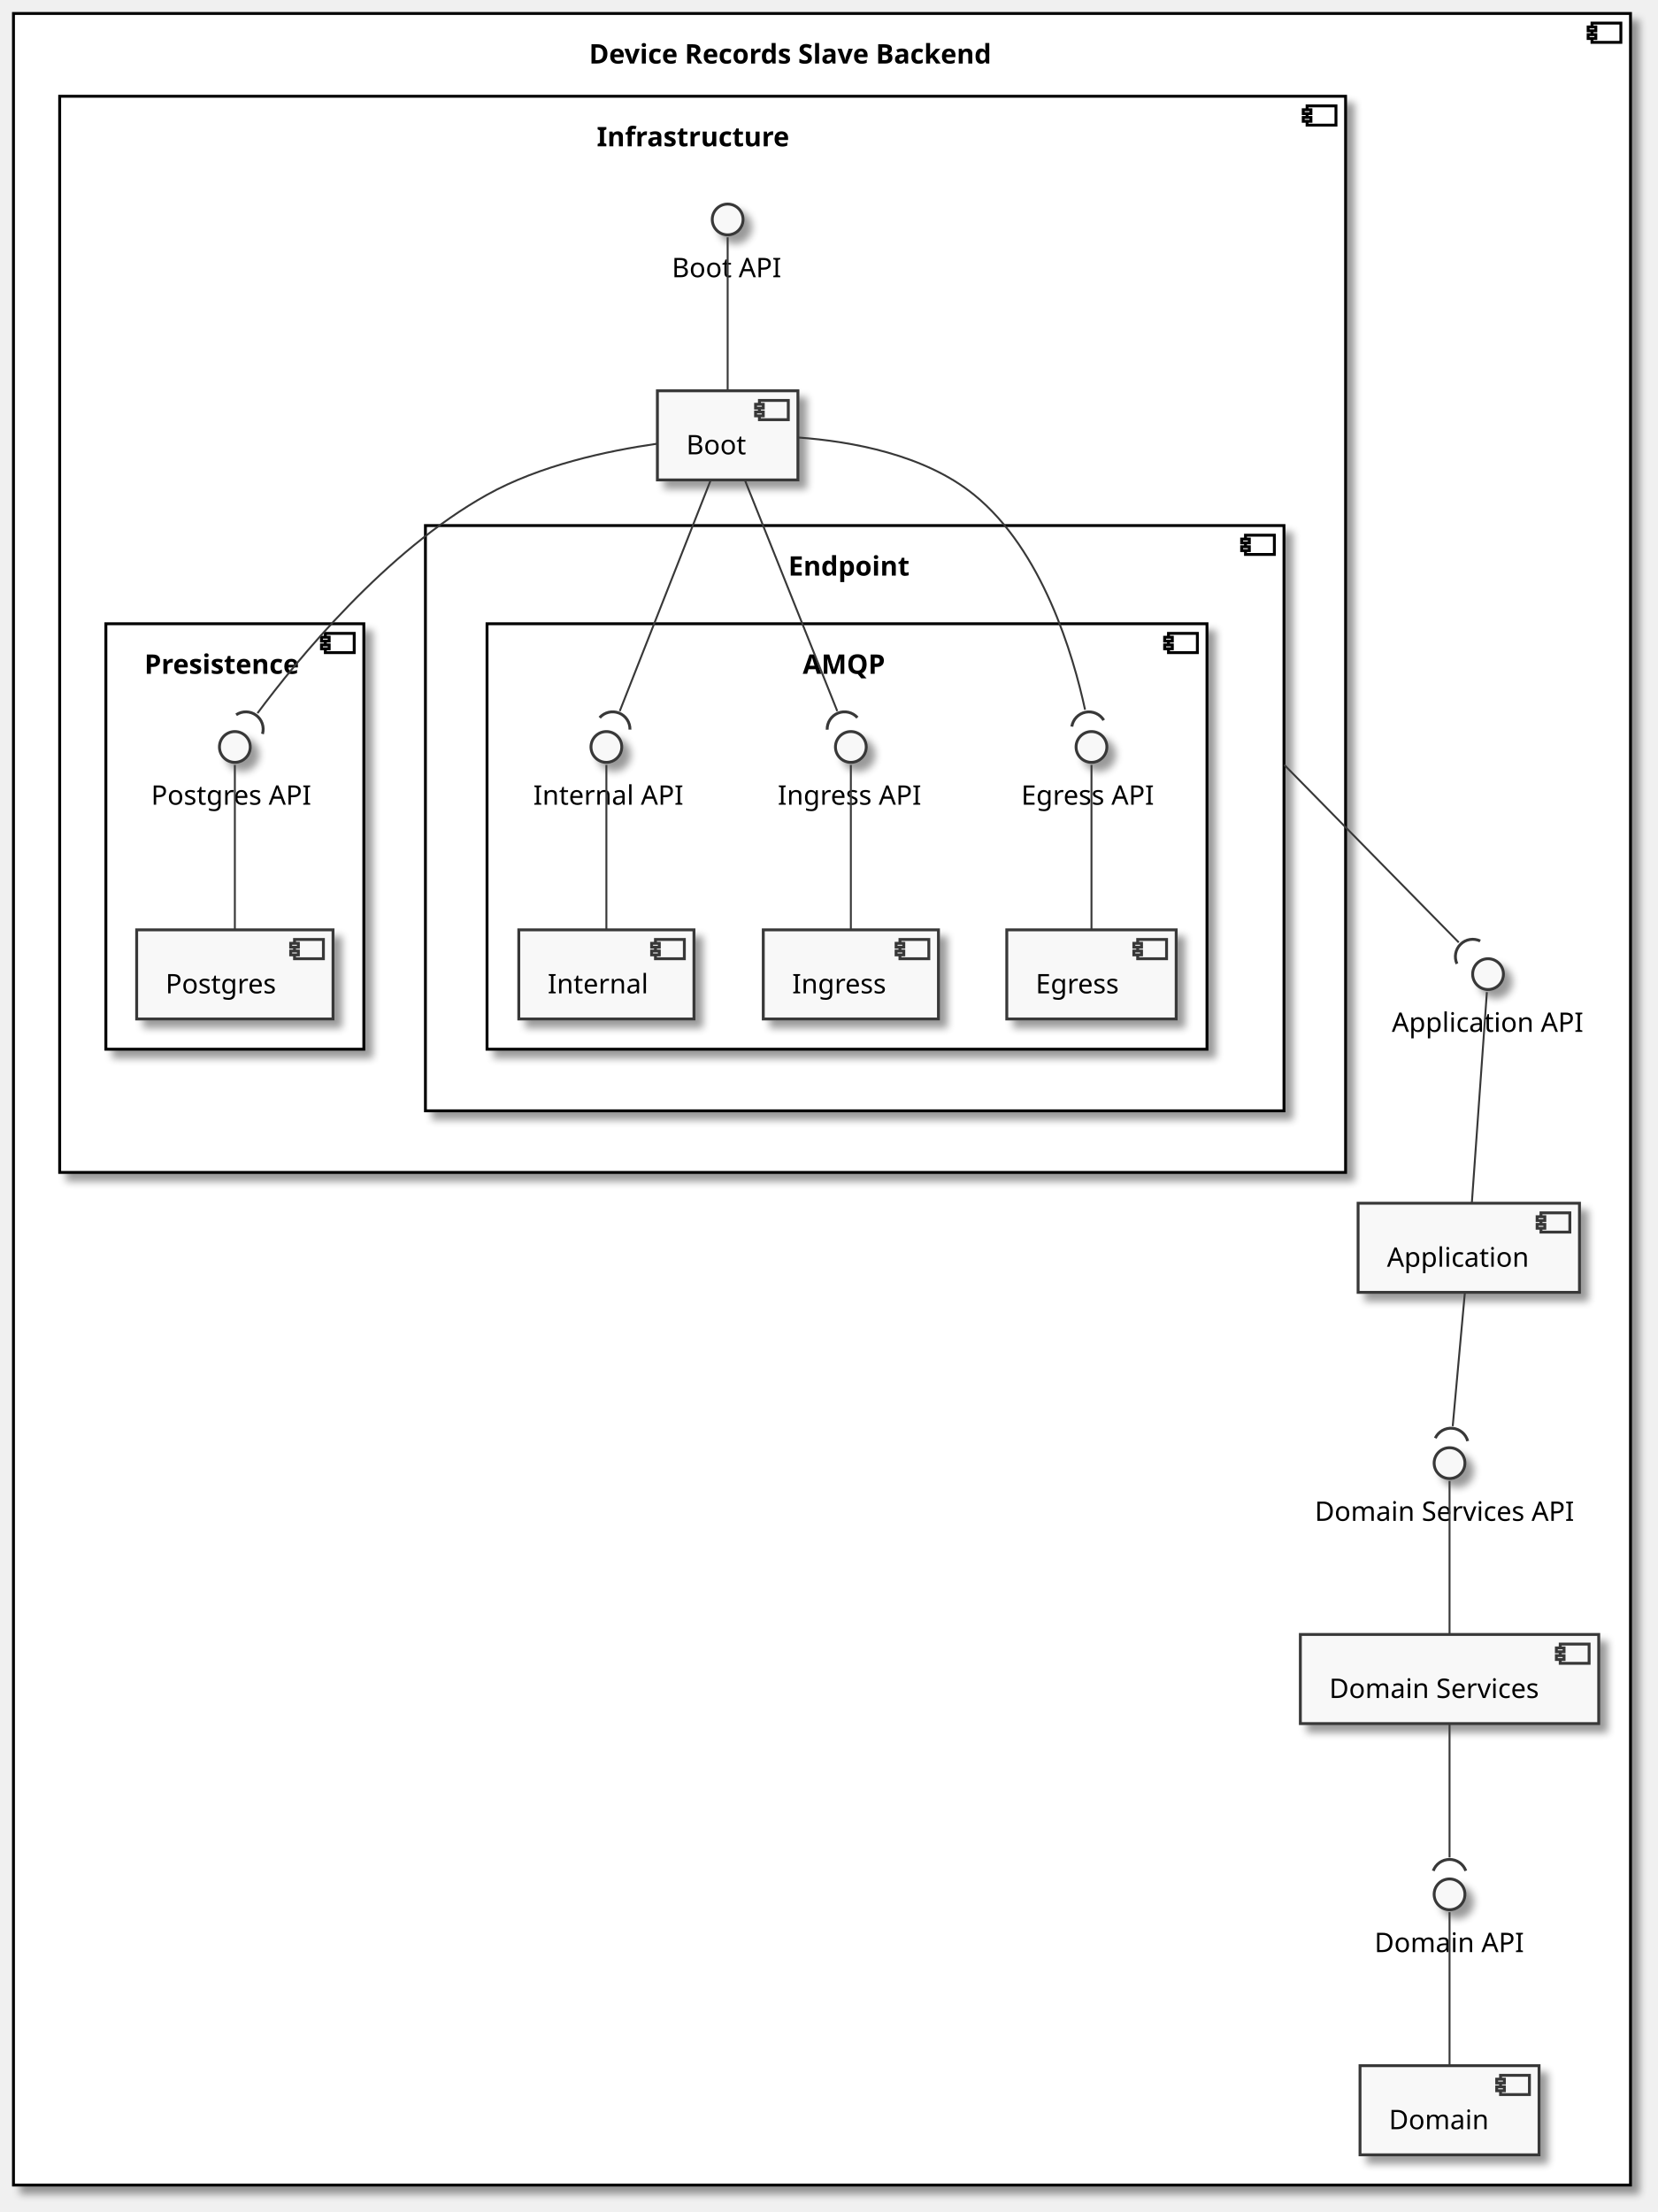
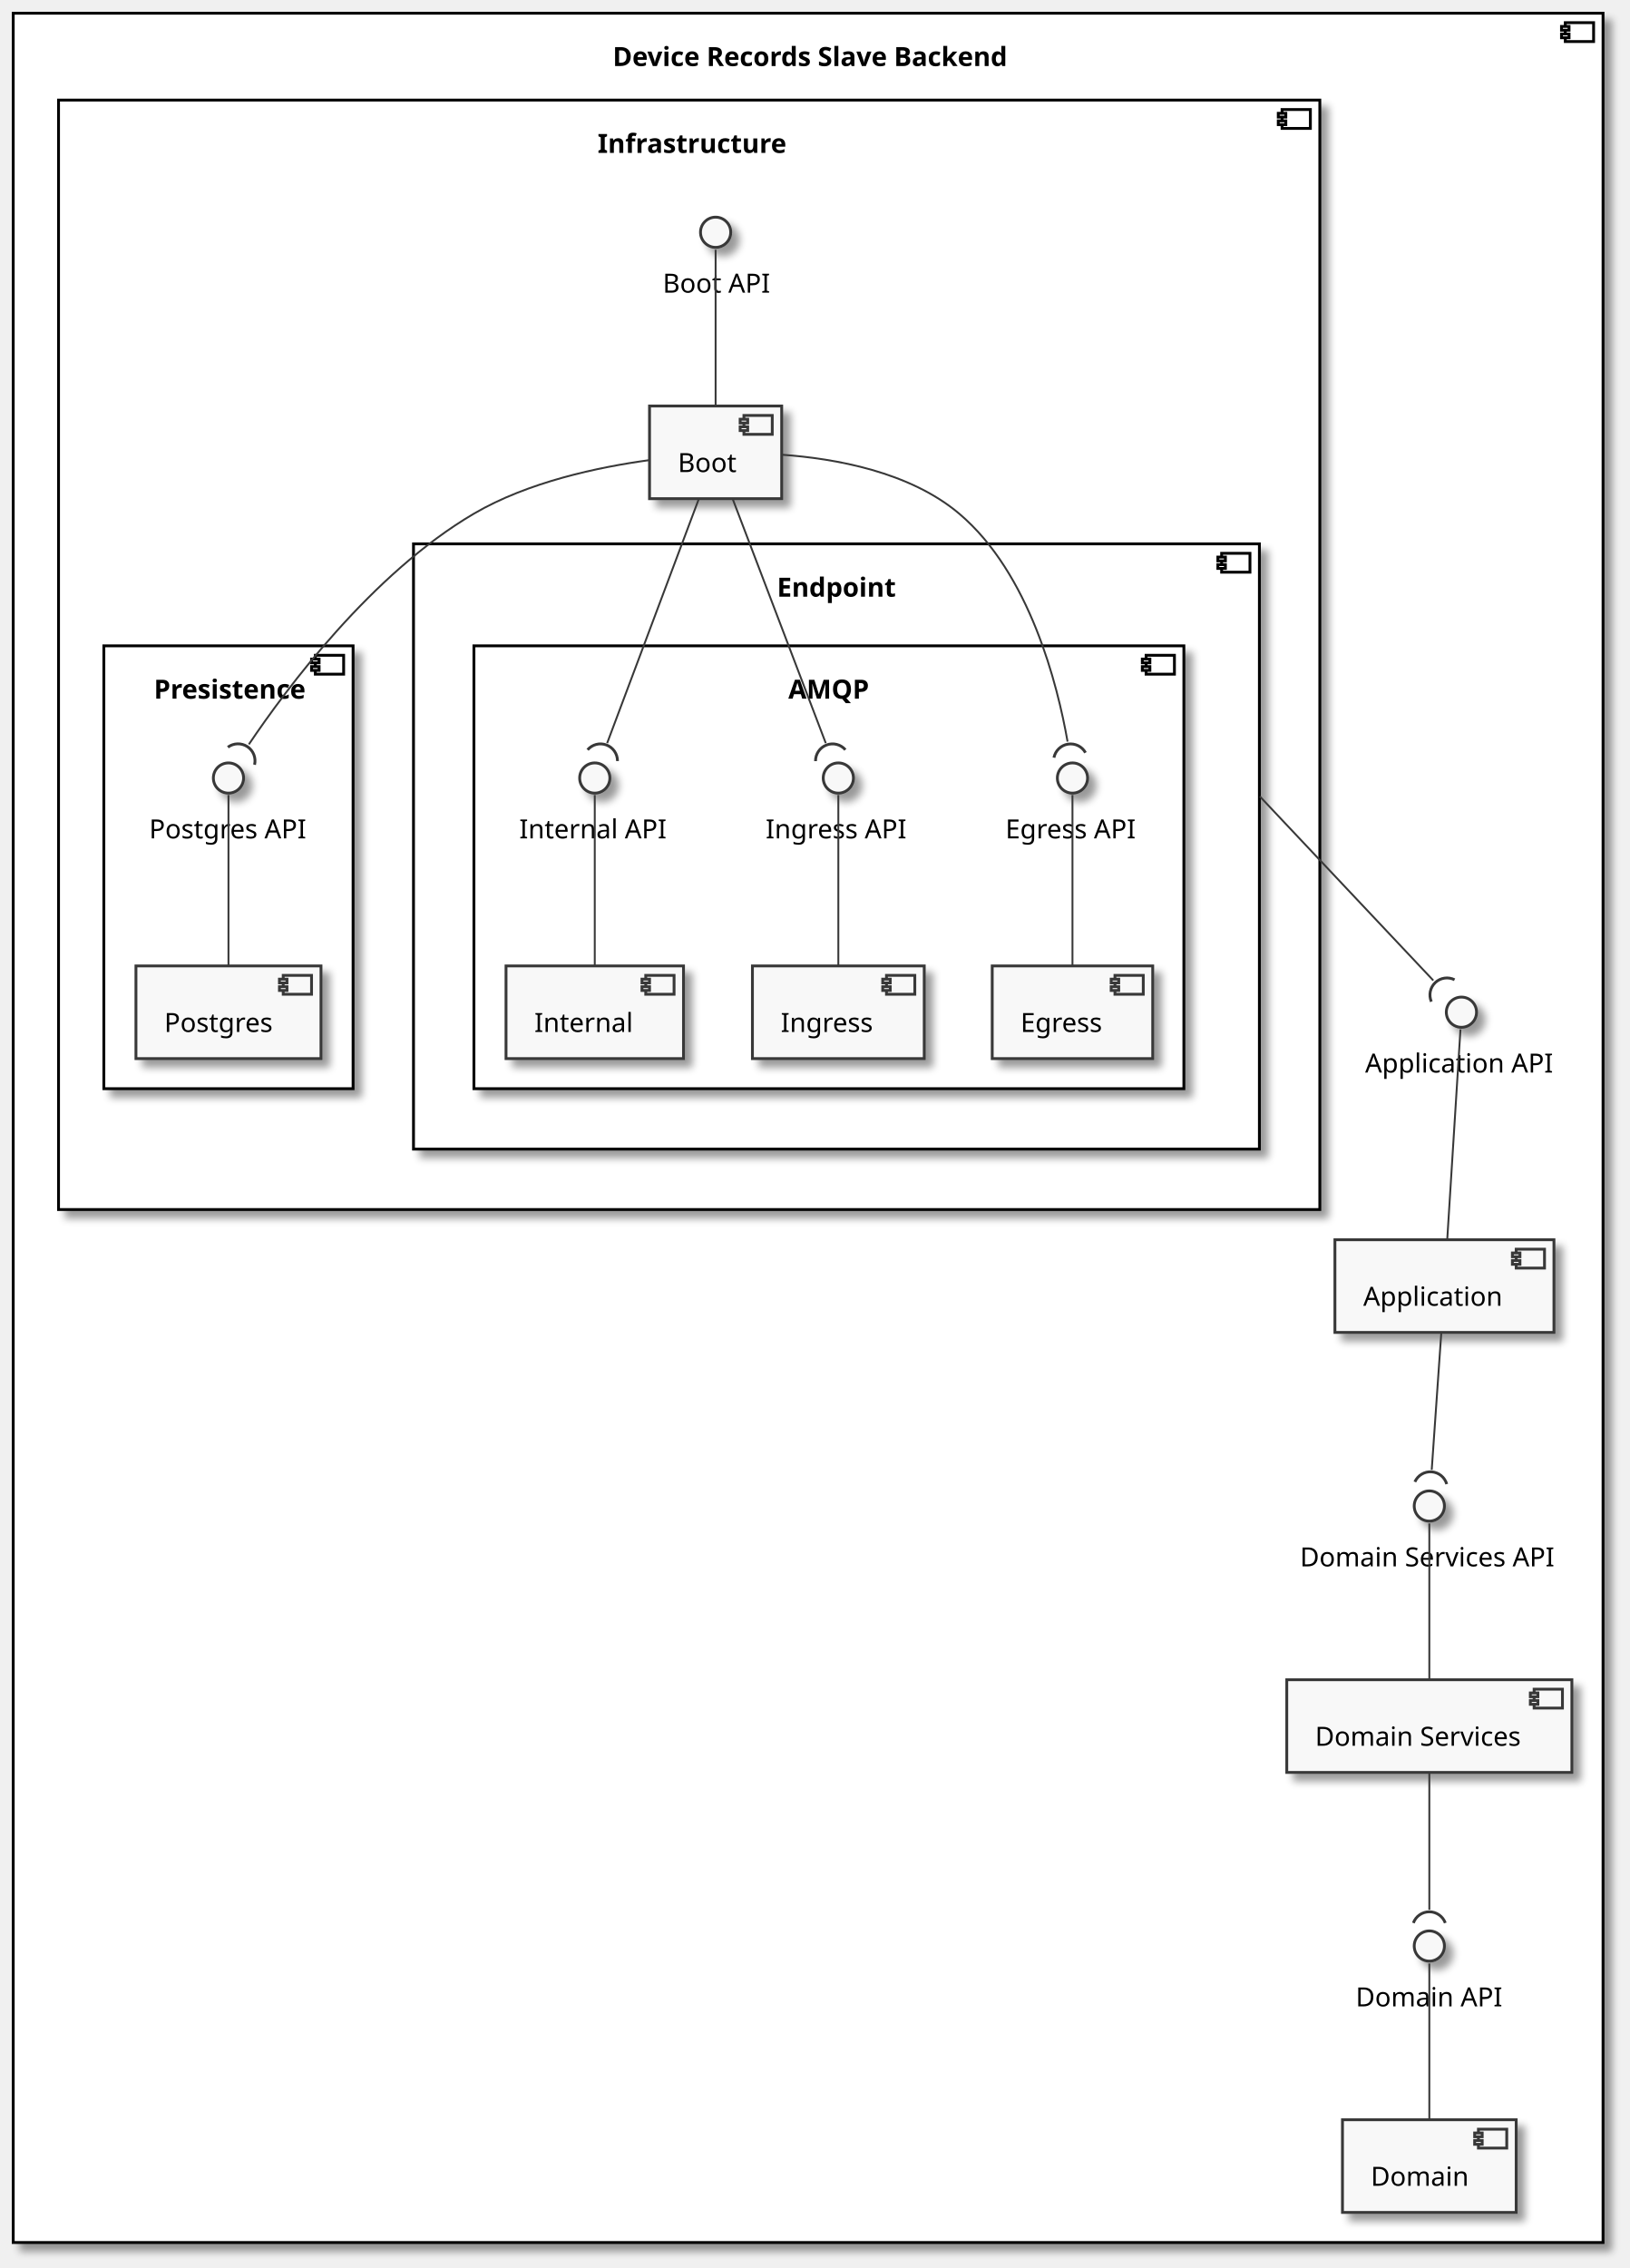
- <svg xmlns="http://www.w3.org/2000/svg" contentScriptType="application/ecmascript" contentStyleType="text/css" height="1149px" preserveAspectRatio="none" style="width:861px;height:1149px;background:#FFFFFF;" version="1.1" viewBox="0 0 861 1149" width="861px" zoomAndPan="magnify">
+ <svg xmlns="http://www.w3.org/2000/svg" contentScriptType="application/ecmascript" contentStyleType="text/css" height="1201px" preserveAspectRatio="none" style="width:863px;height:1201px;background:#FFFFFF;" version="1.1" viewBox="0 0 863 1201" width="863px" zoomAndPan="magnify">
  <defs>
    <filter height="300%" id="fyhi5poh8ytoq" width="300%" x="-1" y="-1">
      <feGaussianBlur result="blurOut" stdDeviation="2.0" />
      <feColorMatrix in="blurOut" result="blurOut2" type="matrix" values="0 0 0 0 0 0 0 0 0 0 0 0 0 0 0 0 0 0 .4 0" />
      <feOffset dx="4.0" dy="4.0" in="blurOut2" result="blurOut3" />
      <feBlend in="SourceGraphic" in2="blurOut3" mode="normal" />
    </filter>
  </defs>
  <g>
-     <rect fill="#FFFFFF" filter="url(#fyhi5poh8ytoq)" height="1128" style="stroke:#000000;stroke-width:1.5;" width="840" x="7" y="7" />
-     <rect fill="#FFFFFF" height="10" style="stroke:#000000;stroke-width:1.5;" width="15" x="827" y="12" />
-     <rect fill="#FFFFFF" height="2" style="stroke:#000000;stroke-width:1.5;" width="4" x="825" y="14" />
-     <rect fill="#FFFFFF" height="2" style="stroke:#000000;stroke-width:1.5;" width="4" x="825" y="18" />
-     <text fill="#000000" font-family="sans-serif" font-size="14" font-weight="bold" lengthAdjust="spacing" textLength="242" x="306" y="32.995">Device Records Slave Backend</text>
-     <rect fill="#FFFFFF" filter="url(#fyhi5poh8ytoq)" height="559" style="stroke:#000000;stroke-width:1.5;" width="668" x="31" y="50" />
-     <rect fill="#FFFFFF" height="10" style="stroke:#000000;stroke-width:1.5;" width="15" x="679" y="55" />
-     <rect fill="#FFFFFF" height="2" style="stroke:#000000;stroke-width:1.5;" width="4" x="677" y="57" />
-     <rect fill="#FFFFFF" height="2" style="stroke:#000000;stroke-width:1.5;" width="4" x="677" y="61" />
-     <text fill="#000000" font-family="sans-serif" font-size="14" font-weight="bold" lengthAdjust="spacing" textLength="110" x="310" y="75.995">Infrastructure</text>
-     <rect fill="#FFFFFF" filter="url(#fyhi5poh8ytoq)" height="221" style="stroke:#000000;stroke-width:1.5;" width="134" x="55" y="324" />
-     <rect fill="#FFFFFF" height="10" style="stroke:#000000;stroke-width:1.5;" width="15" x="169" y="329" />
-     <rect fill="#FFFFFF" height="2" style="stroke:#000000;stroke-width:1.5;" width="4" x="167" y="331" />
-     <rect fill="#FFFFFF" height="2" style="stroke:#000000;stroke-width:1.5;" width="4" x="167" y="335" />
-     <text fill="#000000" font-family="sans-serif" font-size="14" font-weight="bold" lengthAdjust="spacing" textLength="94" x="75" y="349.995">Presistence</text>
-     <rect fill="#FFFFFF" filter="url(#fyhi5poh8ytoq)" height="304" style="stroke:#000000;stroke-width:1.5;" width="446" x="221" y="273" />
-     <rect fill="#FFFFFF" height="10" style="stroke:#000000;stroke-width:1.5;" width="15" x="647" y="278" />
-     <rect fill="#FFFFFF" height="2" style="stroke:#000000;stroke-width:1.5;" width="4" x="645" y="280" />
-     <rect fill="#FFFFFF" height="2" style="stroke:#000000;stroke-width:1.5;" width="4" x="645" y="284" />
-     <text fill="#000000" font-family="sans-serif" font-size="14" font-weight="bold" lengthAdjust="spacing" textLength="69" x="409.5" y="298.995">Endpoint</text>
-     <rect fill="#FFFFFF" filter="url(#fyhi5poh8ytoq)" height="221" style="stroke:#000000;stroke-width:1.5;" width="374" x="253" y="324" />
-     <rect fill="#FFFFFF" height="10" style="stroke:#000000;stroke-width:1.5;" width="15" x="607" y="329" />
-     <rect fill="#FFFFFF" height="2" style="stroke:#000000;stroke-width:1.5;" width="4" x="605" y="331" />
-     <rect fill="#FFFFFF" height="2" style="stroke:#000000;stroke-width:1.5;" width="4" x="605" y="335" />
-     <text fill="#000000" font-family="sans-serif" font-size="14" font-weight="bold" lengthAdjust="spacing" textLength="46" x="417" y="349.995">AMQP</text>
-     <rect fill="#F8F8F8" filter="url(#fyhi5poh8ytoq)" height="46.297" style="stroke:#383838;stroke-width:1.5;" width="115" x="705.5" y="625" />
-     <rect fill="#F8F8F8" height="10" style="stroke:#383838;stroke-width:1.5;" width="15" x="800.5" y="630" />
-     <rect fill="#F8F8F8" height="2" style="stroke:#383838;stroke-width:1.5;" width="4" x="798.5" y="632" />
-     <rect fill="#F8F8F8" height="2" style="stroke:#383838;stroke-width:1.5;" width="4" x="798.5" y="636" />
-     <text fill="#000000" font-family="sans-serif" font-size="14" lengthAdjust="spacing" textLength="75" x="720.5" y="657.995">Application</text>
-     <rect fill="#F8F8F8" filter="url(#fyhi5poh8ytoq)" height="46.297" style="stroke:#383838;stroke-width:1.5;" width="93" x="706.5" y="1073" />
-     <rect fill="#F8F8F8" height="10" style="stroke:#383838;stroke-width:1.5;" width="15" x="779.5" y="1078" />
-     <rect fill="#F8F8F8" height="2" style="stroke:#383838;stroke-width:1.5;" width="4" x="777.5" y="1080" />
-     <rect fill="#F8F8F8" height="2" style="stroke:#383838;stroke-width:1.5;" width="4" x="777.5" y="1084" />
-     <text fill="#000000" font-family="sans-serif" font-size="14" lengthAdjust="spacing" textLength="53" x="721.5" y="1105.995">Domain</text>
-     <rect fill="#F8F8F8" filter="url(#fyhi5poh8ytoq)" height="46.297" style="stroke:#383838;stroke-width:1.5;" width="155" x="675.5" y="849" />
-     <rect fill="#F8F8F8" height="10" style="stroke:#383838;stroke-width:1.5;" width="15" x="810.5" y="854" />
-     <rect fill="#F8F8F8" height="2" style="stroke:#383838;stroke-width:1.5;" width="4" x="808.5" y="856" />
-     <rect fill="#F8F8F8" height="2" style="stroke:#383838;stroke-width:1.5;" width="4" x="808.5" y="860" />
-     <text fill="#000000" font-family="sans-serif" font-size="14" lengthAdjust="spacing" textLength="115" x="690.5" y="881.995">Domain Services</text>
-     <ellipse cx="773" cy="506" fill="#F8F8F8" filter="url(#fyhi5poh8ytoq)" rx="8" ry="8" style="stroke:#383838;stroke-width:1.5;" />
-     <text fill="#000000" font-family="sans-serif" font-size="14" lengthAdjust="spacing" textLength="100" x="723" y="535.995">Application API</text>
-     <ellipse cx="753" cy="984" fill="#F8F8F8" filter="url(#fyhi5poh8ytoq)" rx="8" ry="8" style="stroke:#383838;stroke-width:1.5;" />
-     <text fill="#000000" font-family="sans-serif" font-size="14" lengthAdjust="spacing" textLength="78" x="714" y="1013.995">Domain API</text>
-     <ellipse cx="753" cy="760" fill="#F8F8F8" filter="url(#fyhi5poh8ytoq)" rx="8" ry="8" style="stroke:#383838;stroke-width:1.5;" />
-     <text fill="#000000" font-family="sans-serif" font-size="14" lengthAdjust="spacing" textLength="140" x="683" y="789.995">Domain Services API</text>
-     <rect fill="#F8F8F8" filter="url(#fyhi5poh8ytoq)" height="46.297" style="stroke:#383838;stroke-width:1.5;" width="73" x="341.5" y="203" />
-     <rect fill="#F8F8F8" height="10" style="stroke:#383838;stroke-width:1.5;" width="15" x="394.5" y="208" />
-     <rect fill="#F8F8F8" height="2" style="stroke:#383838;stroke-width:1.5;" width="4" x="392.5" y="210" />
-     <rect fill="#F8F8F8" height="2" style="stroke:#383838;stroke-width:1.5;" width="4" x="392.5" y="214" />
-     <text fill="#000000" font-family="sans-serif" font-size="14" lengthAdjust="spacing" textLength="33" x="356.5" y="235.995">Boot</text>
-     <ellipse cx="378" cy="114" fill="#F8F8F8" filter="url(#fyhi5poh8ytoq)" rx="8" ry="8" style="stroke:#383838;stroke-width:1.5;" />
-     <text fill="#000000" font-family="sans-serif" font-size="14" lengthAdjust="spacing" textLength="58" x="349" y="143.995">Boot API</text>
-     <rect fill="#F8F8F8" filter="url(#fyhi5poh8ytoq)" height="46.297" style="stroke:#383838;stroke-width:1.5;" width="102" x="71" y="483" />
-     <rect fill="#F8F8F8" height="10" style="stroke:#383838;stroke-width:1.5;" width="15" x="153" y="488" />
-     <rect fill="#F8F8F8" height="2" style="stroke:#383838;stroke-width:1.5;" width="4" x="151" y="490" />
-     <rect fill="#F8F8F8" height="2" style="stroke:#383838;stroke-width:1.5;" width="4" x="151" y="494" />
-     <text fill="#000000" font-family="sans-serif" font-size="14" lengthAdjust="spacing" textLength="62" x="86" y="515.995">Postgres</text>
-     <ellipse cx="122" cy="388" fill="#F8F8F8" filter="url(#fyhi5poh8ytoq)" rx="8" ry="8" style="stroke:#383838;stroke-width:1.5;" />
-     <text fill="#000000" font-family="sans-serif" font-size="14" lengthAdjust="spacing" textLength="87" x="78.5" y="417.995">Postgres API</text>
-     <rect fill="#F8F8F8" filter="url(#fyhi5poh8ytoq)" height="46.297" style="stroke:#383838;stroke-width:1.5;" width="88" x="523" y="483" />
-     <rect fill="#F8F8F8" height="10" style="stroke:#383838;stroke-width:1.5;" width="15" x="591" y="488" />
-     <rect fill="#F8F8F8" height="2" style="stroke:#383838;stroke-width:1.5;" width="4" x="589" y="490" />
-     <rect fill="#F8F8F8" height="2" style="stroke:#383838;stroke-width:1.5;" width="4" x="589" y="494" />
-     <text fill="#000000" font-family="sans-serif" font-size="14" lengthAdjust="spacing" textLength="48" x="538" y="515.995">Egress</text>
-     <rect fill="#F8F8F8" filter="url(#fyhi5poh8ytoq)" height="46.297" style="stroke:#383838;stroke-width:1.5;" width="91" x="396.5" y="483" />
-     <rect fill="#F8F8F8" height="10" style="stroke:#383838;stroke-width:1.5;" width="15" x="467.5" y="488" />
-     <rect fill="#F8F8F8" height="2" style="stroke:#383838;stroke-width:1.5;" width="4" x="465.5" y="490" />
-     <rect fill="#F8F8F8" height="2" style="stroke:#383838;stroke-width:1.5;" width="4" x="465.5" y="494" />
-     <text fill="#000000" font-family="sans-serif" font-size="14" lengthAdjust="spacing" textLength="51" x="411.5" y="515.995">Ingress</text>
-     <rect fill="#F8F8F8" filter="url(#fyhi5poh8ytoq)" height="46.297" style="stroke:#383838;stroke-width:1.5;" width="91" x="269.5" y="483" />
-     <rect fill="#F8F8F8" height="10" style="stroke:#383838;stroke-width:1.5;" width="15" x="340.5" y="488" />
-     <rect fill="#F8F8F8" height="2" style="stroke:#383838;stroke-width:1.5;" width="4" x="338.5" y="490" />
-     <rect fill="#F8F8F8" height="2" style="stroke:#383838;stroke-width:1.5;" width="4" x="338.5" y="494" />
-     <text fill="#000000" font-family="sans-serif" font-size="14" lengthAdjust="spacing" textLength="51" x="284.5" y="515.995">Internal</text>
-     <ellipse cx="567" cy="388" fill="#F8F8F8" filter="url(#fyhi5poh8ytoq)" rx="8" ry="8" style="stroke:#383838;stroke-width:1.5;" />
-     <text fill="#000000" font-family="sans-serif" font-size="14" lengthAdjust="spacing" textLength="73" x="530.5" y="417.995">Egress API</text>
-     <ellipse cx="442" cy="388" fill="#F8F8F8" filter="url(#fyhi5poh8ytoq)" rx="8" ry="8" style="stroke:#383838;stroke-width:1.5;" />
-     <text fill="#000000" font-family="sans-serif" font-size="14" lengthAdjust="spacing" textLength="76" x="404" y="417.995">Ingress API</text>
-     <ellipse cx="315" cy="388" fill="#F8F8F8" filter="url(#fyhi5poh8ytoq)" rx="8" ry="8" style="stroke:#383838;stroke-width:1.5;" />
-     <text fill="#000000" font-family="sans-serif" font-size="14" lengthAdjust="spacing" textLength="76" x="277" y="417.995">Internal API</text>
-     <path d="M753,993.27 C753,1009.96 753,1048.16 753,1072.71 " fill="none" id="DOM_API-DOM" style="stroke:#383838;stroke-width:1.0;" />
-     <path d="M753,769.27 C753,785.96 753,824.16 753,848.71 " fill="none" id="DOM_SERV_API-DOM_SERV" style="stroke:#383838;stroke-width:1.0;" />
-     <path d="M567,397.34 C567,415.01 567,456.68 567,482.69 " fill="none" id="EGRESS_API-EGRESS" style="stroke:#383838;stroke-width:1.0;" />
-     <path d="M442,397.34 C442,415.01 442,456.68 442,482.69 " fill="none" id="INGRESS_API-INGRESS" style="stroke:#383838;stroke-width:1.0;" />
-     <path d="M315,397.34 C315,415.01 315,456.68 315,482.69 " fill="none" id="INTERNAL_API-INTERNAL" style="stroke:#383838;stroke-width:1.0;" />
-     <path d="M122,397.34 C122,415.01 122,456.68 122,482.69 " fill="none" id="POSTG_API-POSTG" style="stroke:#383838;stroke-width:1.0;" />
-     <path d="M772.4,515.34 C770.89,536.59 766.83,593.33 764.58,624.94 " fill="none" id="APP_API-APP" style="stroke:#383838;stroke-width:1.0;" />
-     <path d="M378,123.27 C378,139.96 378,178.16 378,202.71 " fill="none" id="BOOT_API-BOOT" style="stroke:#383838;stroke-width:1.0;" />
-     <path d="M667.112,397.255 C667.296,397.442 667.483,397.632 667.672,397.824 C668.05,398.209 668.438,398.604 668.837,399.01 C669.635,399.821 670.472,400.674 671.348,401.565 C678.352,408.692 687.759,418.265 698.034,428.72 C718.582,449.63 742.6,474.07 757.8,489.54 " fill="none" id="ENDPOINT-to-APP_API" style="stroke:#383838;stroke-width:1.0;" />
-     <path d="M768.926,488.782 A9,9 0 0 0 756.845 500.621" style="stroke:#383838;stroke-width:1.5;fill:none;" />
-     <path d="M760.98,671.26 C759.11,691.74 756.39,721.73 754.65,740.81 " fill="none" id="APP-to-DOM_SERV_API" style="stroke:#383838;stroke-width:1.0;" />
-     <path d="M762.44,748.556 A9,9 0 0 0 745.594 747.033" style="stroke:#383838;stroke-width:1.5;fill:none;" />
-     <path d="M753,895.26 C753,915.74 753,945.73 753,964.81 " fill="none" id="DOM_SERV-to-DOM_API" style="stroke:#383838;stroke-width:1.0;" />
-     <path d="M761.457,971.782 A9,9 0 0 0 744.543 971.782" style="stroke:#383838;stroke-width:1.5;fill:none;" />
-     <path d="M369.24,249.25 C356.59,281.37 333.47,340.08 321.94,369.39 " fill="none" id="BOOT-to-INTERNAL_API" style="stroke:#383838;stroke-width:1.0;" />
-     <path d="M327.247,378.992 A9,9 0 0 0 311.514 372.781" style="stroke:#383838;stroke-width:1.5;fill:none;" />
-     <path d="M341.35,230.49 C315.37,234.19 280.39,241.73 253,257 C200.45,286.3 154.51,342.56 133.76,370.46 " fill="none" id="BOOT-to-POSTG_API" style="stroke:#383838;stroke-width:1.0;" />
-     <path d="M136.359,381.248 A9,9 0 0 0 122.684 371.294" style="stroke:#383838;stroke-width:1.5;fill:none;" />
-     <path d="M414.54,227.25 C442.38,229.26 480.2,236.09 506,257 C541.58,285.84 557.5,340.22 563.66,368.65 " fill="none" id="BOOT-to-EGRESS_API" style="stroke:#383838;stroke-width:1.0;" />
-     <path d="M573.371,374.105 A9,9 0 0 0 556.784 377.418" style="stroke:#383838;stroke-width:1.5;fill:none;" />
-     <path d="M386.9,249.25 C399.75,281.37 423.23,340.08 434.95,369.39 " fill="none" id="BOOT-to-INGRESS_API" style="stroke:#383838;stroke-width:1.0;" />
-     <path d="M445.409,372.751 A9,9 0 0 0 429.704 379.033" style="stroke:#383838;stroke-width:1.5;fill:none;" />
+     <rect fill="#FFFFFF" filter="url(#fyhi5poh8ytoq)" height="1180.5" style="stroke:#000000;stroke-width:1.5;" width="842" x="7" y="7" />
+     <rect fill="#FFFFFF" height="10" style="stroke:#000000;stroke-width:1.5;" width="15" x="829" y="12" />
+     <rect fill="#FFFFFF" height="2" style="stroke:#000000;stroke-width:1.5;" width="4" x="827" y="14" />
+     <rect fill="#FFFFFF" height="2" style="stroke:#000000;stroke-width:1.5;" width="4" x="827" y="18" />
+     <text fill="#000000" font-family="sans-serif" font-size="14" font-weight="bold" lengthAdjust="spacing" textLength="207" x="324.5" y="34.966">Device Records Slave Backend</text>
+     <rect fill="#FFFFFF" filter="url(#fyhi5poh8ytoq)" height="587.5" style="stroke:#000000;stroke-width:1.5;" width="668" x="31" y="53" />
+     <rect fill="#FFFFFF" height="10" style="stroke:#000000;stroke-width:1.5;" width="15" x="679" y="58" />
+     <rect fill="#FFFFFF" height="2" style="stroke:#000000;stroke-width:1.5;" width="4" x="677" y="60" />
+     <rect fill="#FFFFFF" height="2" style="stroke:#000000;stroke-width:1.5;" width="4" x="677" y="64" />
+     <text fill="#000000" font-family="sans-serif" font-size="14" font-weight="bold" lengthAdjust="spacing" textLength="97" x="316.5" y="80.966">Infrastructure</text>
+     <rect fill="#FFFFFF" filter="url(#fyhi5poh8ytoq)" height="234.5" style="stroke:#000000;stroke-width:1.5;" width="132" x="55" y="342" />
+     <rect fill="#FFFFFF" height="10" style="stroke:#000000;stroke-width:1.5;" width="15" x="167" y="347" />
+     <rect fill="#FFFFFF" height="2" style="stroke:#000000;stroke-width:1.5;" width="4" x="165" y="349" />
+     <rect fill="#FFFFFF" height="2" style="stroke:#000000;stroke-width:1.5;" width="4" x="165" y="353" />
+     <text fill="#000000" font-family="sans-serif" font-size="14" font-weight="bold" lengthAdjust="spacing" textLength="79" x="81.5" y="369.966">Presistence</text>
+     <rect fill="#FFFFFF" filter="url(#fyhi5poh8ytoq)" height="320.5" style="stroke:#000000;stroke-width:1.5;" width="448" x="219" y="288" />
+     <rect fill="#FFFFFF" height="10" style="stroke:#000000;stroke-width:1.5;" width="15" x="647" y="293" />
+     <rect fill="#FFFFFF" height="2" style="stroke:#000000;stroke-width:1.5;" width="4" x="645" y="295" />
+     <rect fill="#FFFFFF" height="2" style="stroke:#000000;stroke-width:1.5;" width="4" x="645" y="299" />
+     <text fill="#000000" font-family="sans-serif" font-size="14" font-weight="bold" lengthAdjust="spacing" textLength="63" x="411.5" y="315.966">Endpoint</text>
+     <rect fill="#FFFFFF" filter="url(#fyhi5poh8ytoq)" height="234.5" style="stroke:#000000;stroke-width:1.5;" width="376" x="251" y="342" />
+     <rect fill="#FFFFFF" height="10" style="stroke:#000000;stroke-width:1.5;" width="15" x="607" y="347" />
+     <rect fill="#FFFFFF" height="2" style="stroke:#000000;stroke-width:1.5;" width="4" x="605" y="349" />
+     <rect fill="#FFFFFF" height="2" style="stroke:#000000;stroke-width:1.5;" width="4" x="605" y="353" />
+     <text fill="#000000" font-family="sans-serif" font-size="14" font-weight="bold" lengthAdjust="spacing" textLength="43" x="417.5" y="369.966">AMQP</text>
+     <rect fill="#F8F8F8" filter="url(#fyhi5poh8ytoq)" height="49.068" style="stroke:#383838;stroke-width:1.5;" width="116" x="707" y="656.5" />
+     <rect fill="#F8F8F8" height="10" style="stroke:#383838;stroke-width:1.5;" width="15" x="803" y="661.5" />
+     <rect fill="#F8F8F8" height="2" style="stroke:#383838;stroke-width:1.5;" width="4" x="801" y="663.5" />
+     <rect fill="#F8F8F8" height="2" style="stroke:#383838;stroke-width:1.5;" width="4" x="801" y="667.5" />
+     <text fill="#000000" font-family="sans-serif" font-size="14" lengthAdjust="spacing" textLength="76" x="722" y="691.466">Application</text>
+     <rect fill="#F8F8F8" filter="url(#fyhi5poh8ytoq)" height="49.068" style="stroke:#383838;stroke-width:1.5;" width="92" x="711" y="1122.5" />
+     <rect fill="#F8F8F8" height="10" style="stroke:#383838;stroke-width:1.5;" width="15" x="783" y="1127.5" />
+     <rect fill="#F8F8F8" height="2" style="stroke:#383838;stroke-width:1.5;" width="4" x="781" y="1129.5" />
+     <rect fill="#F8F8F8" height="2" style="stroke:#383838;stroke-width:1.5;" width="4" x="781" y="1133.5" />
+     <text fill="#000000" font-family="sans-serif" font-size="14" lengthAdjust="spacing" textLength="52" x="726" y="1157.466">Domain</text>
+     <rect fill="#F8F8F8" filter="url(#fyhi5poh8ytoq)" height="49.068" style="stroke:#383838;stroke-width:1.5;" width="151" x="681.5" y="889.5" />
+     <rect fill="#F8F8F8" height="10" style="stroke:#383838;stroke-width:1.5;" width="15" x="812.5" y="894.5" />
+     <rect fill="#F8F8F8" height="2" style="stroke:#383838;stroke-width:1.5;" width="4" x="810.5" y="896.5" />
+     <rect fill="#F8F8F8" height="2" style="stroke:#383838;stroke-width:1.5;" width="4" x="810.5" y="900.5" />
+     <text fill="#000000" font-family="sans-serif" font-size="14" lengthAdjust="spacing" textLength="111" x="696.5" y="924.466">Domain Services</text>
+     <ellipse cx="774" cy="536" fill="#F8F8F8" filter="url(#fyhi5poh8ytoq)" rx="8" ry="8" style="stroke:#383838;stroke-width:1.5;" />
+     <text fill="#000000" font-family="sans-serif" font-size="14" lengthAdjust="spacing" textLength="102" x="723" y="567.966">Application API</text>
+     <ellipse cx="757" cy="1030.5" fill="#F8F8F8" filter="url(#fyhi5poh8ytoq)" rx="8" ry="8" style="stroke:#383838;stroke-width:1.5;" />
+     <text fill="#000000" font-family="sans-serif" font-size="14" lengthAdjust="spacing" textLength="78" x="718" y="1062.466">Domain API</text>
+     <ellipse cx="757" cy="797.5" fill="#F8F8F8" filter="url(#fyhi5poh8ytoq)" rx="8" ry="8" style="stroke:#383838;stroke-width:1.5;" />
+     <text fill="#000000" font-family="sans-serif" font-size="14" lengthAdjust="spacing" textLength="137" x="688.5" y="829.466">Domain Services API</text>
+     <rect fill="#F8F8F8" filter="url(#fyhi5poh8ytoq)" height="49.068" style="stroke:#383838;stroke-width:1.5;" width="70" x="344" y="215" />
+     <rect fill="#F8F8F8" height="10" style="stroke:#383838;stroke-width:1.5;" width="15" x="394" y="220" />
+     <rect fill="#F8F8F8" height="2" style="stroke:#383838;stroke-width:1.5;" width="4" x="392" y="222" />
+     <rect fill="#F8F8F8" height="2" style="stroke:#383838;stroke-width:1.5;" width="4" x="392" y="226" />
+     <text fill="#000000" font-family="sans-serif" font-size="14" lengthAdjust="spacing" textLength="30" x="359" y="249.966">Boot</text>
+     <ellipse cx="379" cy="123" fill="#F8F8F8" filter="url(#fyhi5poh8ytoq)" rx="8" ry="8" style="stroke:#383838;stroke-width:1.5;" />
+     <text fill="#000000" font-family="sans-serif" font-size="14" lengthAdjust="spacing" textLength="56" x="351" y="154.966">Boot API</text>
+     <rect fill="#F8F8F8" filter="url(#fyhi5poh8ytoq)" height="49.068" style="stroke:#383838;stroke-width:1.5;" width="98" x="72" y="511.5" />
+     <rect fill="#F8F8F8" height="10" style="stroke:#383838;stroke-width:1.5;" width="15" x="150" y="516.5" />
+     <rect fill="#F8F8F8" height="2" style="stroke:#383838;stroke-width:1.5;" width="4" x="148" y="518.5" />
+     <rect fill="#F8F8F8" height="2" style="stroke:#383838;stroke-width:1.5;" width="4" x="148" y="522.5" />
+     <text fill="#000000" font-family="sans-serif" font-size="14" lengthAdjust="spacing" textLength="58" x="87" y="546.466">Postgres</text>
+     <ellipse cx="121" cy="412" fill="#F8F8F8" filter="url(#fyhi5poh8ytoq)" rx="8" ry="8" style="stroke:#383838;stroke-width:1.5;" />
+     <text fill="#000000" font-family="sans-serif" font-size="14" lengthAdjust="spacing" textLength="84" x="79" y="443.966">Postgres API</text>
+     <rect fill="#F8F8F8" filter="url(#fyhi5poh8ytoq)" height="49.068" style="stroke:#383838;stroke-width:1.5;" width="85" x="525.5" y="511.5" />
+     <rect fill="#F8F8F8" height="10" style="stroke:#383838;stroke-width:1.5;" width="15" x="590.5" y="516.5" />
+     <rect fill="#F8F8F8" height="2" style="stroke:#383838;stroke-width:1.5;" width="4" x="588.5" y="518.5" />
+     <rect fill="#F8F8F8" height="2" style="stroke:#383838;stroke-width:1.5;" width="4" x="588.5" y="522.5" />
+     <text fill="#000000" font-family="sans-serif" font-size="14" lengthAdjust="spacing" textLength="45" x="540.5" y="546.466">Egress</text>
+     <rect fill="#F8F8F8" filter="url(#fyhi5poh8ytoq)" height="49.068" style="stroke:#383838;stroke-width:1.5;" width="91" x="398.5" y="511.5" />
+     <rect fill="#F8F8F8" height="10" style="stroke:#383838;stroke-width:1.5;" width="15" x="469.5" y="516.5" />
+     <rect fill="#F8F8F8" height="2" style="stroke:#383838;stroke-width:1.5;" width="4" x="467.5" y="518.5" />
+     <rect fill="#F8F8F8" height="2" style="stroke:#383838;stroke-width:1.5;" width="4" x="467.5" y="522.5" />
+     <text fill="#000000" font-family="sans-serif" font-size="14" lengthAdjust="spacing" textLength="51" x="413.5" y="546.466">Ingress</text>
+     <rect fill="#F8F8F8" filter="url(#fyhi5poh8ytoq)" height="49.068" style="stroke:#383838;stroke-width:1.5;" width="94" x="268" y="511.5" />
+     <rect fill="#F8F8F8" height="10" style="stroke:#383838;stroke-width:1.5;" width="15" x="342" y="516.5" />
+     <rect fill="#F8F8F8" height="2" style="stroke:#383838;stroke-width:1.5;" width="4" x="340" y="518.5" />
+     <rect fill="#F8F8F8" height="2" style="stroke:#383838;stroke-width:1.5;" width="4" x="340" y="522.5" />
+     <text fill="#000000" font-family="sans-serif" font-size="14" lengthAdjust="spacing" textLength="54" x="283" y="546.466">Internal</text>
+     <ellipse cx="568" cy="412" fill="#F8F8F8" filter="url(#fyhi5poh8ytoq)" rx="8" ry="8" style="stroke:#383838;stroke-width:1.5;" />
+     <text fill="#000000" font-family="sans-serif" font-size="14" lengthAdjust="spacing" textLength="71" x="532.5" y="443.966">Egress API</text>
+     <ellipse cx="444" cy="412" fill="#F8F8F8" filter="url(#fyhi5poh8ytoq)" rx="8" ry="8" style="stroke:#383838;stroke-width:1.5;" />
+     <text fill="#000000" font-family="sans-serif" font-size="14" lengthAdjust="spacing" textLength="77" x="405.5" y="443.966">Ingress API</text>
+     <ellipse cx="315" cy="412" fill="#F8F8F8" filter="url(#fyhi5poh8ytoq)" rx="8" ry="8" style="stroke:#383838;stroke-width:1.5;" />
+     <text fill="#000000" font-family="sans-serif" font-size="14" lengthAdjust="spacing" textLength="80" x="275" y="443.966">Internal API</text>
+     <path d="M757,1039.73 C757,1056.76 757,1096.39 757,1122.15 " fill="none" id="DOM_API-DOM" style="stroke:#383838;stroke-width:1.0;" />
+     <path d="M757,806.73 C757,823.76 757,863.39 757,889.15 " fill="none" id="DOM_SERV_API-DOM_SERV" style="stroke:#383838;stroke-width:1.0;" />
+     <path d="M568,421 C568,439.03 568,483.38 568,511.15 " fill="none" id="EGRESS_API-EGRESS" style="stroke:#383838;stroke-width:1.0;" />
+     <path d="M444,421 C444,439.03 444,483.38 444,511.15 " fill="none" id="INGRESS_API-INGRESS" style="stroke:#383838;stroke-width:1.0;" />
+     <path d="M315,421 C315,439.03 315,483.38 315,511.15 " fill="none" id="INTERNAL_API-INTERNAL" style="stroke:#383838;stroke-width:1.0;" />
+     <path d="M121,421 C121,439.03 121,483.38 121,511.15 " fill="none" id="POSTG_API-POSTG" style="stroke:#383838;stroke-width:1.0;" />
+     <path d="M773.49,545.1 C772.16,566.25 768.54,623.78 766.48,656.47 " fill="none" id="APP_API-APP" style="stroke:#383838;stroke-width:1.0;" />
+     <path d="M379,132.23 C379,149.26 379,188.89 379,214.65 " fill="none" id="BOOT_API-BOOT" style="stroke:#383838;stroke-width:1.0;" />
+     <path d="M667.25,421.754 C667.437,421.952 667.626,422.154 667.818,422.358 C668.203,422.765 668.598,423.184 669.004,423.615 C669.814,424.475 670.667,425.378 671.557,426.323 C678.678,433.877 688.239,444.018 698.669,455.081 C719.528,477.207 743.86,503.02 759.1,519.19 " fill="none" id="ENDPOINT-to-APP_API" style="stroke:#383838;stroke-width:1.0;" />
+     <path d="M770.371,518.818 A9,9 0 0 0 758.065 530.423" style="stroke:#383838;stroke-width:1.5;fill:none;" />
+     <path d="M763.34,705.72 C761.84,727.3 759.64,758.68 758.27,778.32 " fill="none" id="APP-to-DOM_SERV_API" style="stroke:#383838;stroke-width:1.0;" />
+     <path d="M766.222,785.891 A9,9 0 0 0 749.349 784.708" style="stroke:#383838;stroke-width:1.5;fill:none;" />
+     <path d="M757,938.72 C757,960.3 757,991.68 757,1011.32 " fill="none" id="DOM_SERV-to-DOM_API" style="stroke:#383838;stroke-width:1.0;" />
+     <path d="M765.457,1018.292 A9,9 0 0 0 748.543 1018.292" style="stroke:#383838;stroke-width:1.5;fill:none;" />
+     <path d="M370.1,264.21 C357.07,298.91 333.11,362.75 321.56,393.52 " fill="none" id="BOOT-to-INTERNAL_API" style="stroke:#383838;stroke-width:1.0;" />
+     <path d="M327.029,403.012 A9,9 0 0 0 311.195 397.065" style="stroke:#383838;stroke-width:1.5;fill:none;" />
+     <path d="M343.82,243.67 C316.89,247.35 279.63,255.22 251,272 C196.96,303.67 151.67,364.66 131.8,394.18 " fill="none" id="BOOT-to-POSTG_API" style="stroke:#383838;stroke-width:1.0;" />
+     <path d="M134.818,404.964 A9,9 0 0 0 120.685 395.672" style="stroke:#383838;stroke-width:1.5;fill:none;" />
+     <path d="M414.02,240.79 C442.36,242.8 481.76,249.83 508,272 C545.4,303.59 560.14,362.8 565.4,392.71 " fill="none" id="BOOT-to-EGRESS_API" style="stroke:#383838;stroke-width:1.0;" />
+     <path d="M574.895,398.583 A9,9 0 0 0 558.187 401.215" style="stroke:#383838;stroke-width:1.5;fill:none;" />
+     <path d="M388.04,264.21 C401.27,298.91 425.61,362.75 437.34,393.52 " fill="none" id="BOOT-to-INGRESS_API" style="stroke:#383838;stroke-width:1.0;" />
+     <path d="M447.728,397.034 A9,9 0 0 0 431.921 403.053" style="stroke:#383838;stroke-width:1.5;fill:none;" />
  </g>
</svg>
